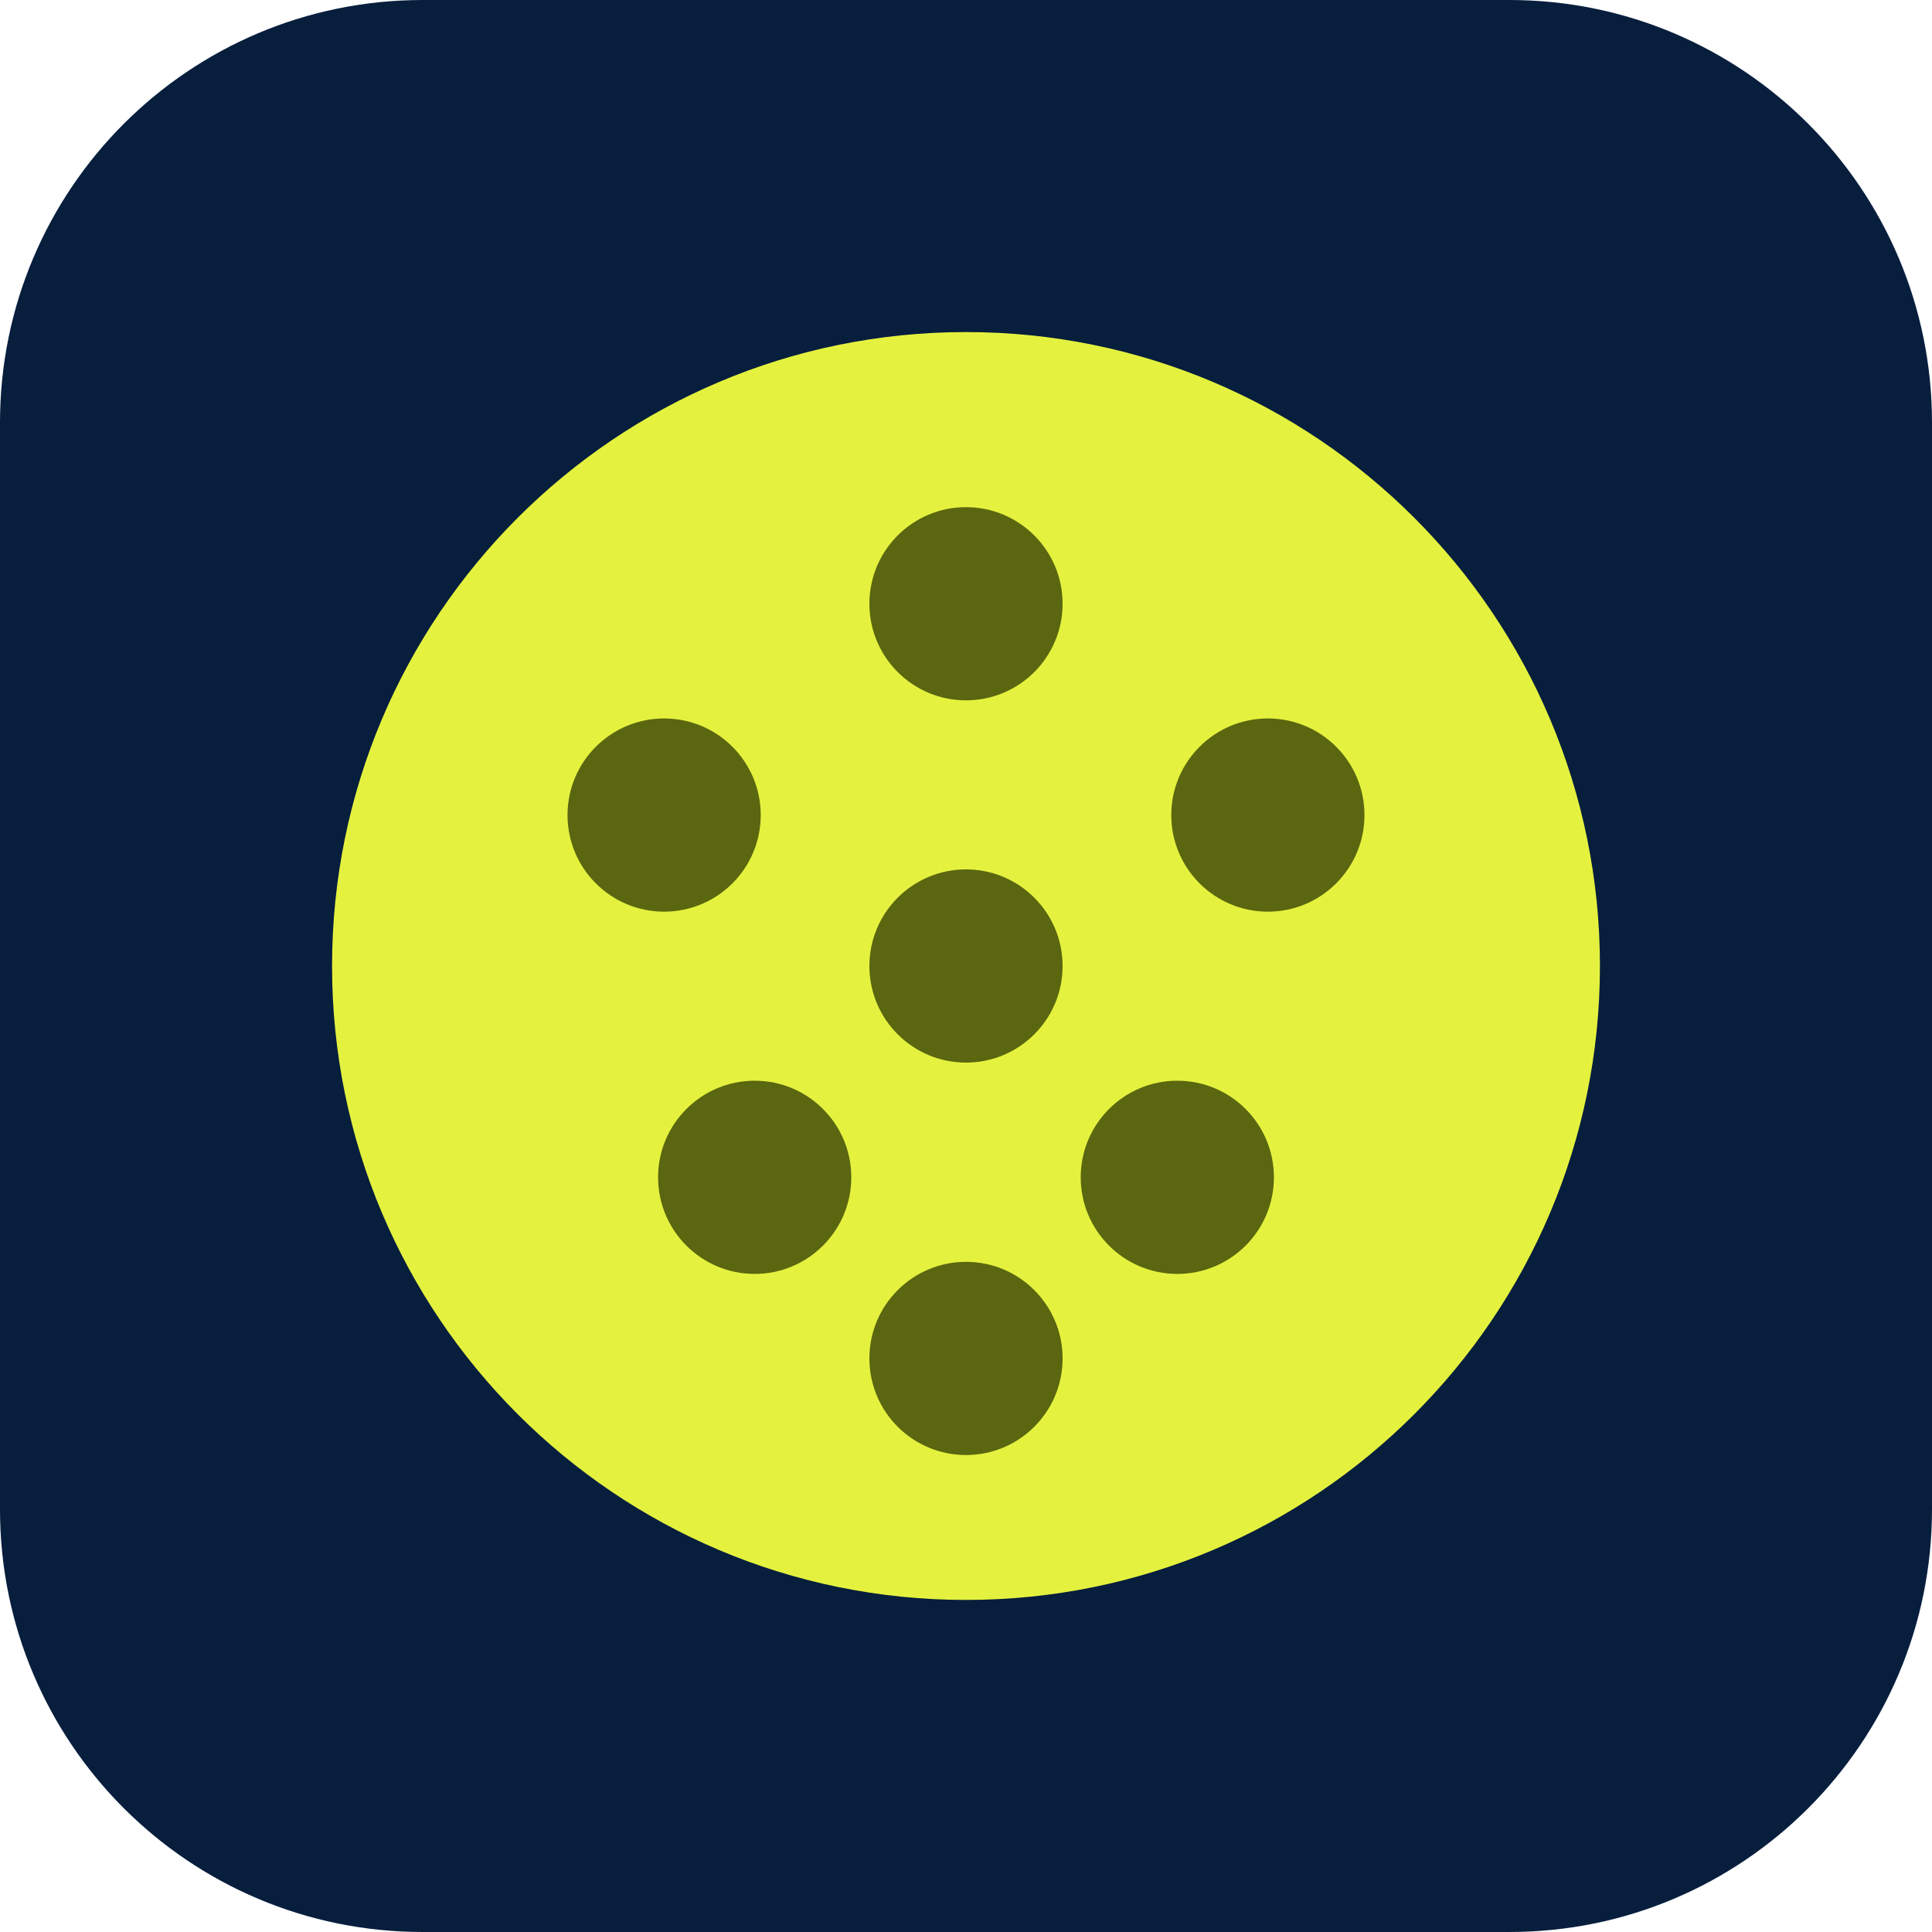
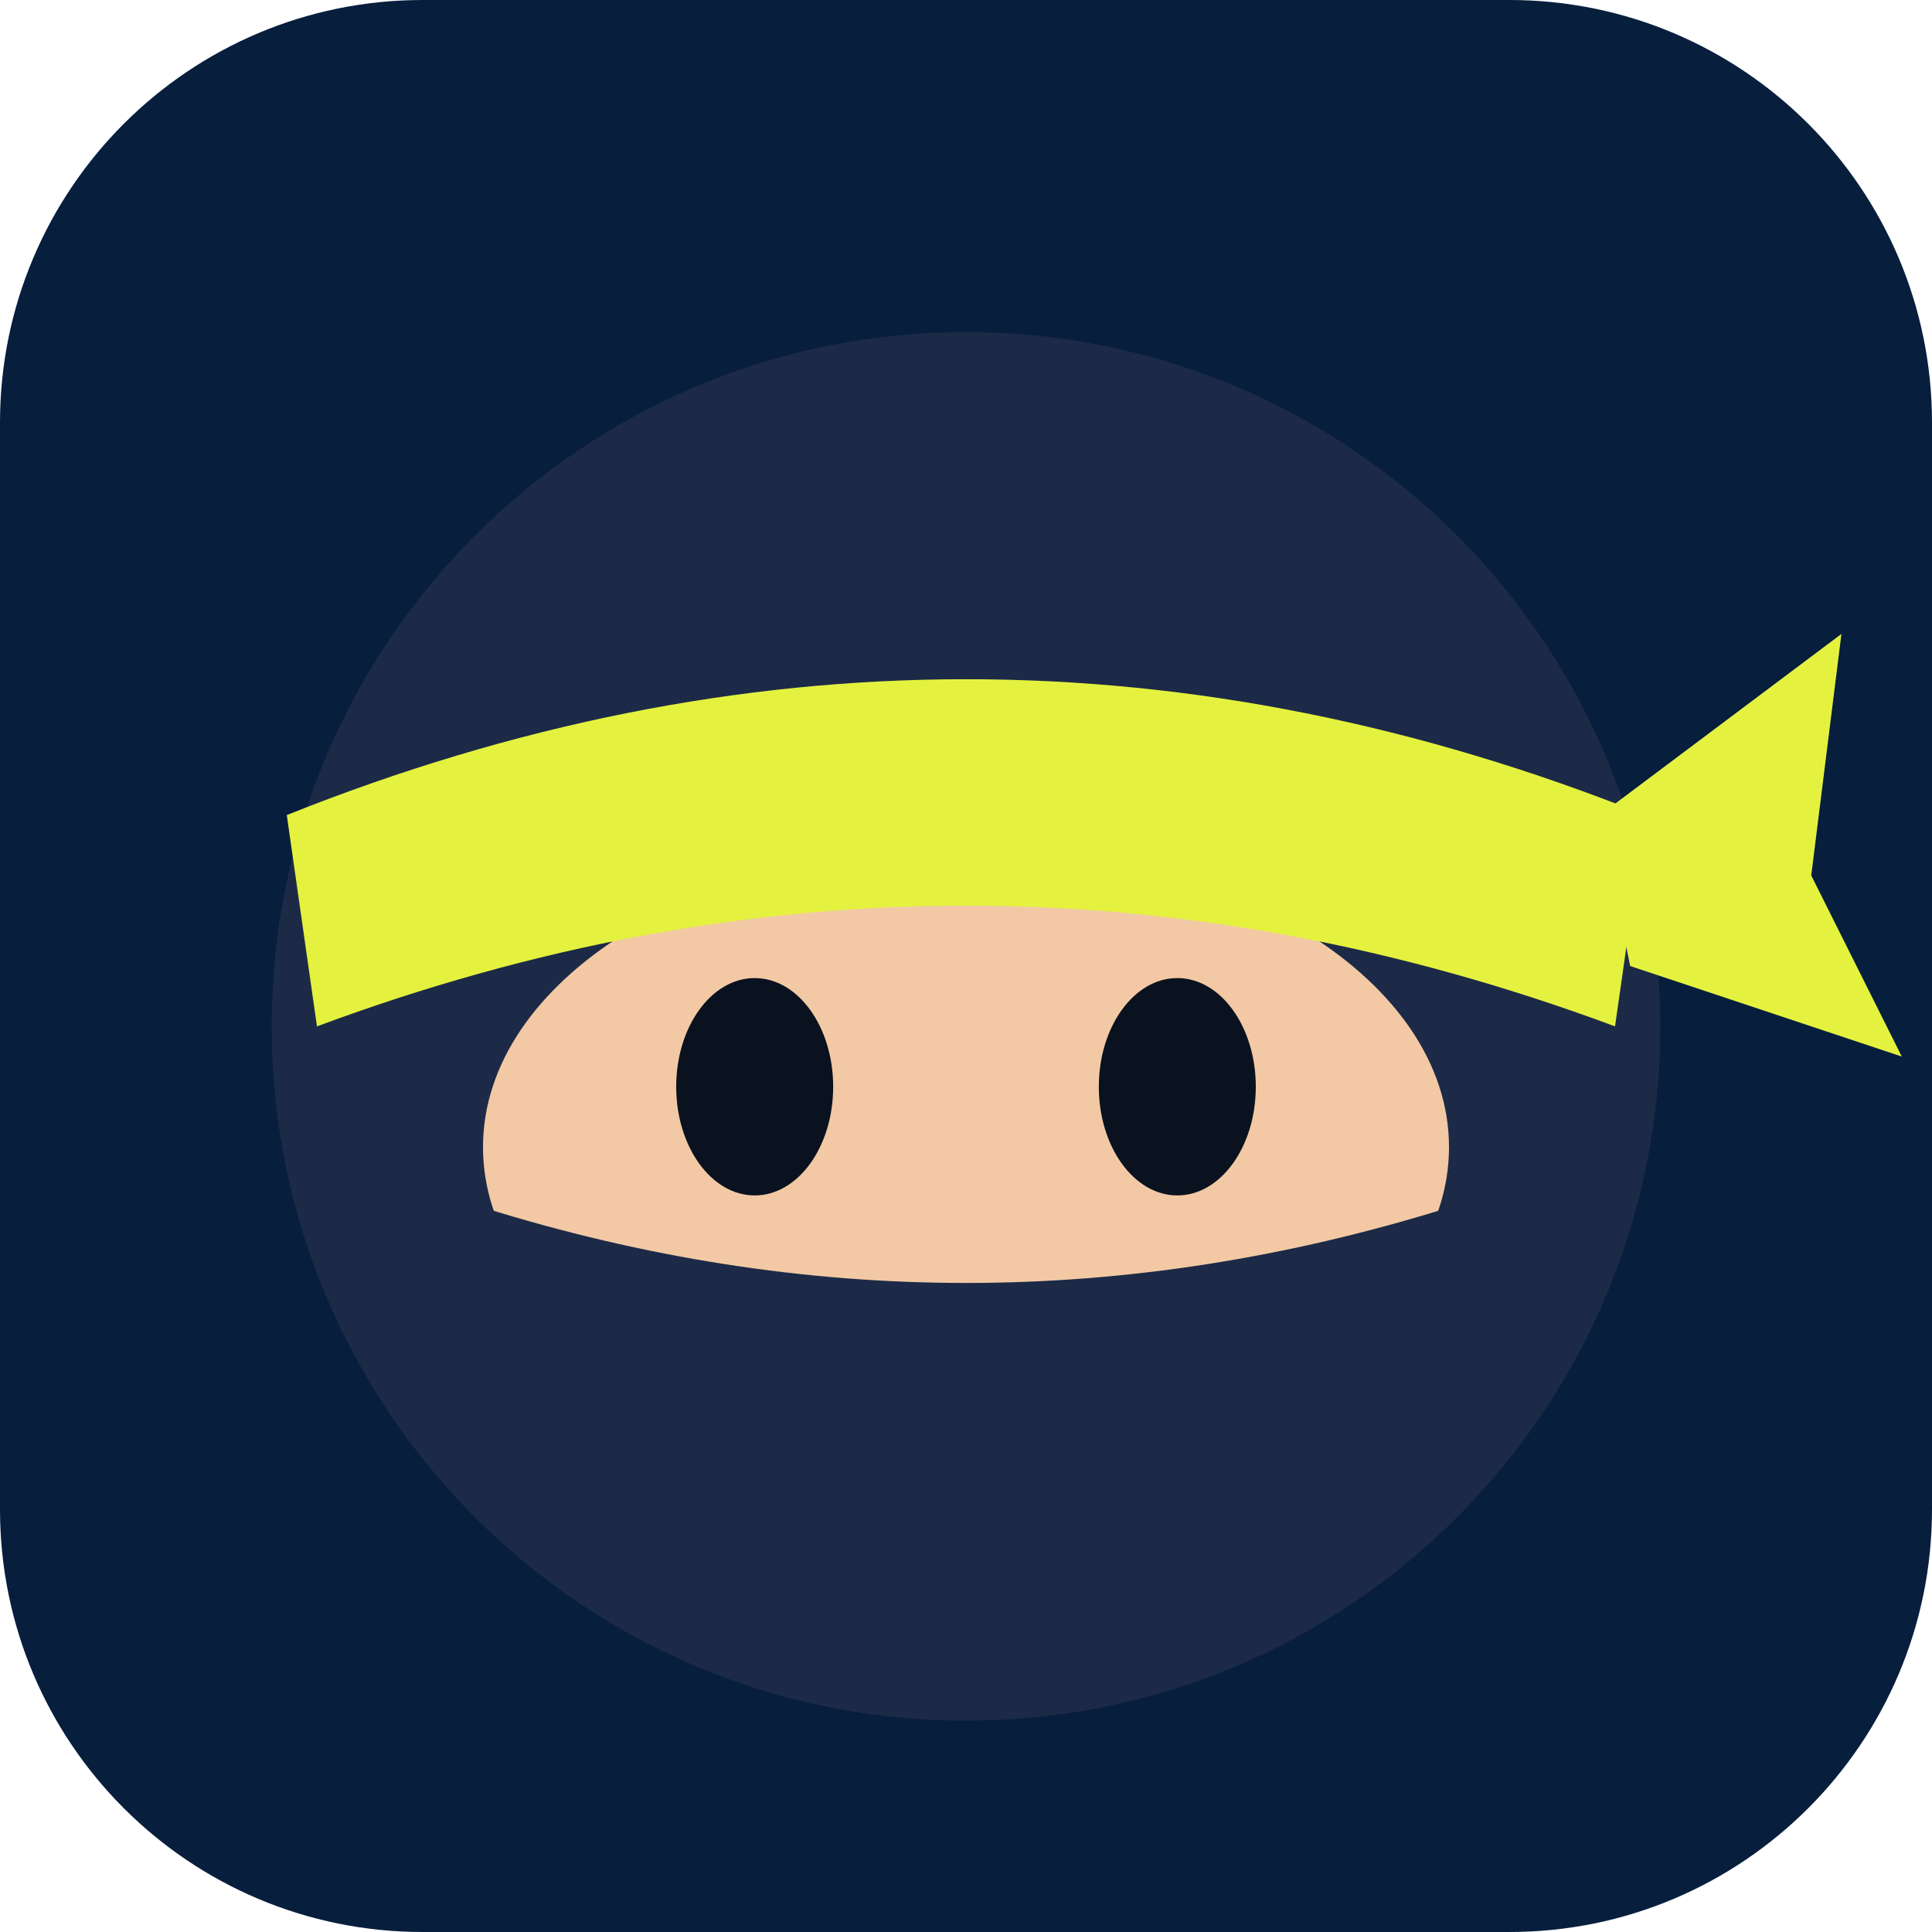
<svg xmlns="http://www.w3.org/2000/svg" viewBox="0 0 64 64">
  <rect width="64" height="64" rx="14" fill="#071E3D" />
-   <circle cx="32" cy="32" r="21" fill="#E4F23F" />
-   <g fill="#5b6610">
-     <circle cx="32" cy="20" r="3.2" />
-     <circle cx="22" cy="27" r="3.2" />
-     <circle cx="42" cy="27" r="3.2" />
-     <circle cx="25" cy="39" r="3.2" />
-     <circle cx="39" cy="39" r="3.2" />
-     <circle cx="32" cy="32" r="3.2" />
-     <circle cx="32" cy="45" r="3.2" />
-   </g>
+   <circle cx="32" cy="34" r="23" fill="#1c2a47" />
+   <ellipse cx="32" cy="38" rx="16" ry="10" fill="#f2c9a4" />
+   <path d="M16 40q16 5 32 0v6q-16 9-32 0z" fill="#1c2a47" />
+   <ellipse cx="25" cy="36" rx="2.6" ry="3.6" fill="#0a1220" />
+   <ellipse cx="39" cy="36" rx="2.6" ry="3.6" fill="#0a1220" />
+   <path d="M9.5 27q22.500-9 45 0l-1 7q-21.500-8-43 0z" fill="#E4F23F" />
+   <path d="M53 27l8-6-1 8 3 6-9-3z" fill="#E4F23F" />
</svg>
